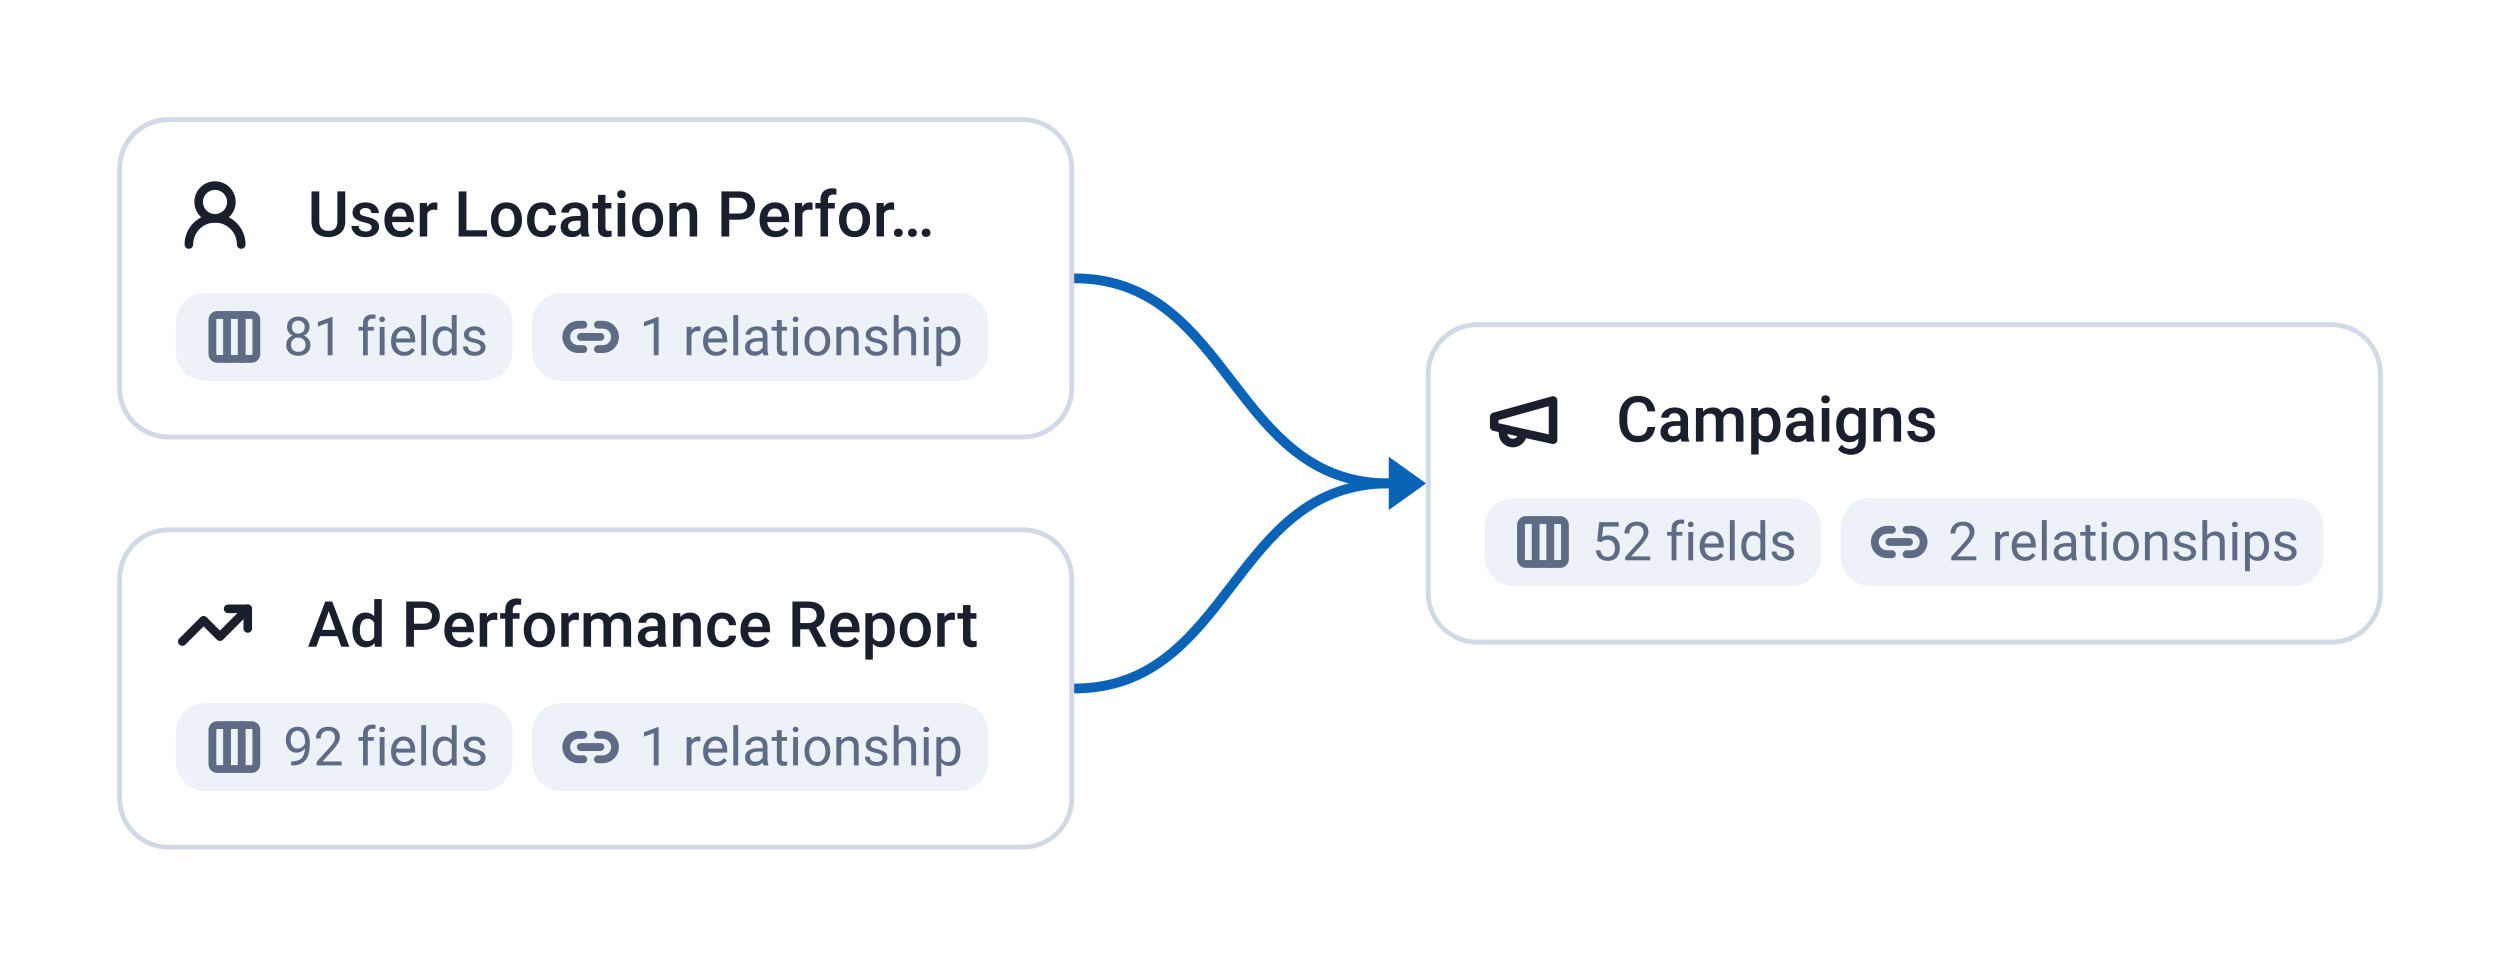
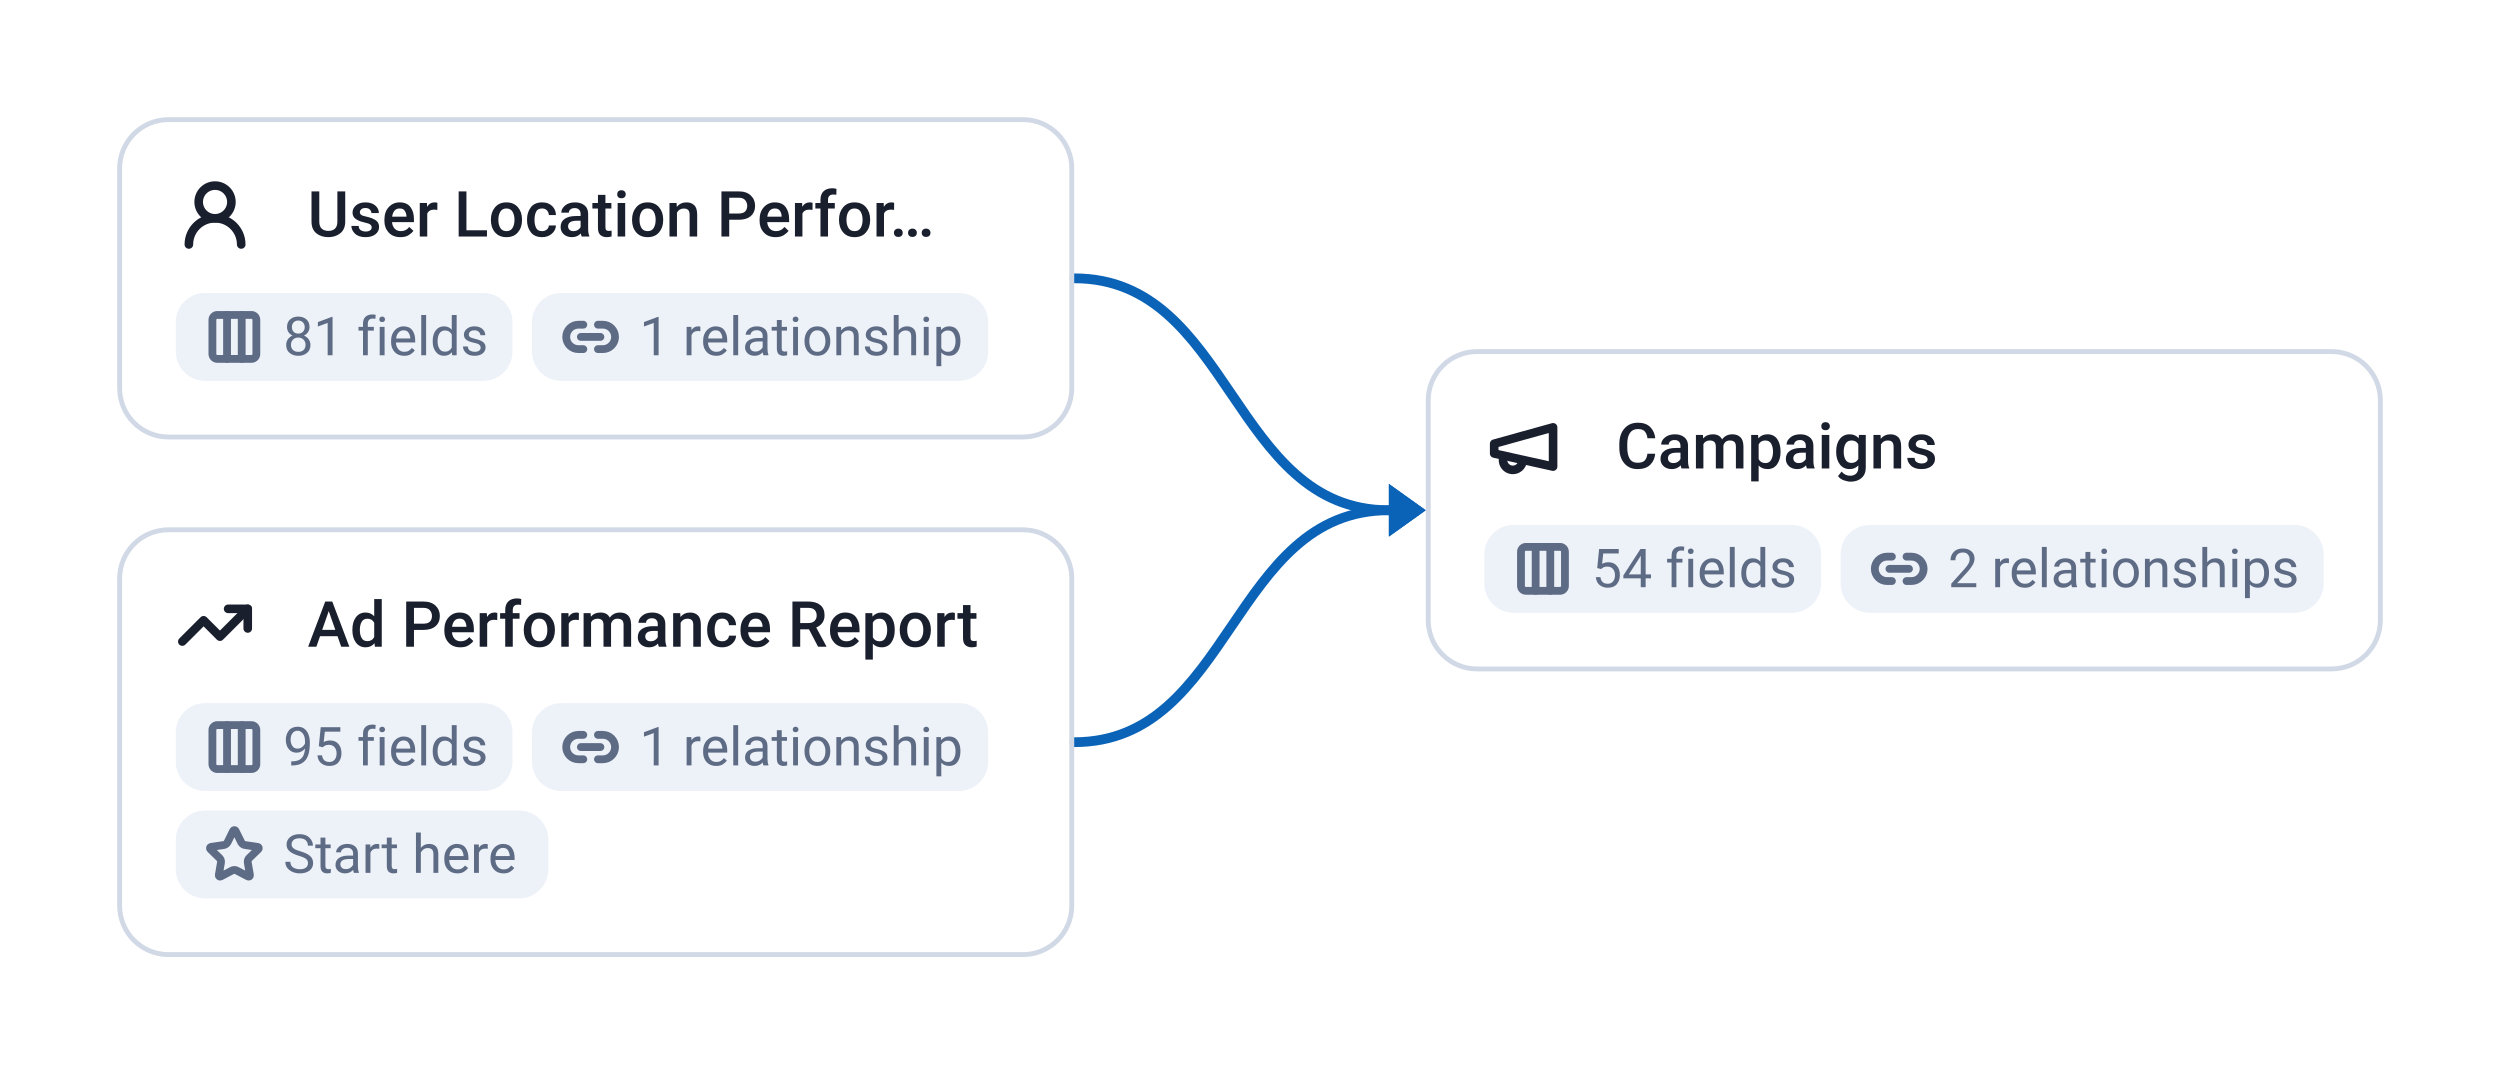
- <svg xmlns="http://www.w3.org/2000/svg" width="512" height="198" viewBox="0 0 512 198" role="img" aria-labelledby="t">
-   <view id="mart-ad-performance-report" viewBox="-158 -16.5 560 315" />
-   <view id="mart-campaigns" viewBox="110 -58.5 560 315" />
-   <view id="central" viewBox="110 -58.5 560 315" />
+ <svg xmlns="http://www.w3.org/2000/svg" width="512" height="220" viewBox="0 0 512 220" role="img" aria-labelledby="t">
+   <view id="mart-ad-performance-report" viewBox="-158 -5.5 560 315" />
+   <view id="central" viewBox="-158 -5.5 560 315" />
+   <view id="mart-campaigns" viewBox="110 -53 560 315" />
  <view id="mart-user-location-performance-report" viewBox="-158 -100.5 560 315" />
-   <rect x="-158" y="-100.5" width="828" height="399" fill="#ffffff" />
-   <path d="M220 141 C 252.22 141, 252.22 99, 284.44 99" fill="none" stroke="#0b63b8" stroke-width="2" stroke-linecap="round" />
-   <path d="M284.44 93.6L292 99L284.44 104.4Z" fill="#0b63b8" />
-   <path d="M220 57 C 252.22 57, 252.22 99, 284.44 99" fill="none" stroke="#0b63b8" stroke-width="2" stroke-linecap="round" />
-   <path d="M284.44 93.6L292 99L284.44 104.4Z" fill="#0b63b8" />
+   <rect x="-158" y="-100.5" width="828" height="410" fill="#ffffff" />
+   <path d="M220 152 C 252.22 152, 252.22 104.5, 284.44 104.5" fill="none" stroke="#0b63b8" stroke-width="2" stroke-linecap="round" />
+   <path d="M284.44 99.1L292 104.5L284.44 109.9Z" fill="#0b63b8" />
+   <path d="M220 57 C 252.22 57, 252.22 104.5, 284.44 104.5" fill="none" stroke="#0b63b8" stroke-width="2" stroke-linecap="round" />
+   <path d="M284.44 99.1L292 104.5L284.44 109.9Z" fill="#0b63b8" />
  <g>
-     <rect x="24.5" y="108.5" width="195" height="65" rx="10" fill="#ffffff" fill-opacity="0.8" stroke="#d1d9e6" stroke-width="1" />
+     <rect x="24.5" y="108.5" width="195" height="87" rx="10" fill="#ffffff" fill-opacity="0.8" stroke="#d1d9e6" stroke-width="1" />
    <g transform="translate(36 120) scale(0.67)" fill="none" stroke="#1a1f2e" stroke-width="2.63" stroke-linecap="round" stroke-linejoin="round" color="#1a1f2e">
      <path d="M16 7h6v6" />
      <path d="m22 7-8.5 8.5-5-5L2 17" />
    </g>
    <text x="63" y="128" font-family="Roboto, -apple-system, BlinkMacSystemFont, 'Segoe UI', Helvetica, Arial, sans-serif" font-size="13" font-weight="500" fill="#1a1f2e" dominant-baseline="central" textLength="140.65" lengthAdjust="spacingAndGlyphs">Ad Performance Report</text>
    <rect x="36" y="144" width="68.96" height="18" rx="6" fill="#edf1f8" />
    <g transform="translate(42 147) scale(0.5)" fill="none" stroke="#5e6b85" stroke-width="3.2" stroke-linecap="round" stroke-linejoin="round" color="#5e6b85">
      <rect width="18" height="18" x="3" y="3" rx="2" />
      <path d="M9 3v18" />
      <path d="M15 3v18" />
    </g>
-     <text x="58" y="153" font-family="Roboto, -apple-system, BlinkMacSystemFont, 'Segoe UI', Helvetica, Arial, sans-serif" font-size="11" fill="#5e6b85" dominant-baseline="central" textLength="40.96" lengthAdjust="spacingAndGlyphs">92 fields</text>
+     <text x="58" y="153" font-family="Roboto, -apple-system, BlinkMacSystemFont, 'Segoe UI', Helvetica, Arial, sans-serif" font-size="11" fill="#5e6b85" dominant-baseline="central" textLength="40.96" lengthAdjust="spacingAndGlyphs">95 fields</text>
    <rect x="108.96" y="144" width="93.42" height="18" rx="6" fill="#edf1f8" />
    <g transform="translate(114.96 147) scale(0.5)" fill="none" stroke="#5e6b85" stroke-width="3.2" stroke-linecap="round" stroke-linejoin="round" color="#5e6b85">
      <path d="M9 17H7A5 5 0 0 1 7 7h2" />
      <path d="M15 7h2a5 5 0 1 1 0 10h-2" />
      <line x1="8" x2="16" y1="12" y2="12" />
    </g>
    <text x="130.96" y="153" font-family="Roboto, -apple-system, BlinkMacSystemFont, 'Segoe UI', Helvetica, Arial, sans-serif" font-size="11" fill="#5e6b85" dominant-baseline="central" textLength="65.42" lengthAdjust="spacingAndGlyphs">1 relationship</text>
+     <rect x="36" y="166" width="76.3" height="18" rx="6" fill="#edf1f8" />
+     <g transform="translate(42 169) scale(0.5)" fill="none" stroke="#5e6b85" stroke-width="3.2" stroke-linecap="round" stroke-linejoin="round" color="#5e6b85">
+       <path d="M11.525 2.295a.53.53 0 0 1 .95 0l2.31 4.679a2.12 2.12 0 0 0 1.595 1.16l5.166.756a.53.53 0 0 1 .294.904l-3.736 3.638a2.12 2.12 0 0 0-.611 1.878l.882 5.14a.53.53 0 0 1-.771.56l-4.618-2.428a2.12 2.12 0 0 0-1.973 0L6.396 21.01a.53.53 0 0 1-.77-.56l.881-5.139a2.12 2.12 0 0 0-.611-1.879L2.16 9.795a.53.53 0 0 1 .294-.906l5.165-.755a2.12 2.12 0 0 0 1.597-1.16z" />
+     </g>
+     <text x="58" y="175" font-family="Roboto, -apple-system, BlinkMacSystemFont, 'Segoe UI', Helvetica, Arial, sans-serif" font-size="11" fill="#5e6b85" dominant-baseline="central" textLength="48.3" lengthAdjust="spacingAndGlyphs">Start here</text>
  </g>
  <g>
-     <rect x="292.5" y="66.5" width="195" height="65" rx="10" fill="#ffffff" fill-opacity="0.8" stroke="#d1d9e6" stroke-width="1" />
-     <g transform="translate(304 78) scale(0.67)" fill="none" stroke="#1a1f2e" stroke-width="2.63" stroke-linecap="round" stroke-linejoin="round" color="#1a1f2e">
+     <rect x="292.5" y="72" width="195" height="65" rx="10" fill="#ffffff" fill-opacity="0.8" stroke="#d1d9e6" stroke-width="1" />
+     <g transform="translate(304 83.5) scale(0.67)" fill="none" stroke="#1a1f2e" stroke-width="2.63" stroke-linecap="round" stroke-linejoin="round" color="#1a1f2e">
      <path d="m3 11 18-5v12L3 14v-3z" />
      <path d="M11.6 16.8a3 3 0 1 1-5.8-1.6" />
    </g>
-     <text x="331" y="86" font-family="Roboto, -apple-system, BlinkMacSystemFont, 'Segoe UI', Helvetica, Arial, sans-serif" font-size="13" font-weight="500" fill="#1a1f2e" dominant-baseline="central" textLength="67.71" lengthAdjust="spacingAndGlyphs">Campaigns</text>
-     <rect x="304" y="102" width="68.96" height="18" rx="6" fill="#edf1f8" />
-     <g transform="translate(310 105) scale(0.5)" fill="none" stroke="#5e6b85" stroke-width="3.2" stroke-linecap="round" stroke-linejoin="round" color="#5e6b85">
+     <text x="331" y="91.5" font-family="Roboto, -apple-system, BlinkMacSystemFont, 'Segoe UI', Helvetica, Arial, sans-serif" font-size="13" font-weight="500" fill="#1a1f2e" dominant-baseline="central" textLength="67.71" lengthAdjust="spacingAndGlyphs">Campaigns</text>
+     <rect x="304" y="107.5" width="68.96" height="18" rx="6" fill="#edf1f8" />
+     <g transform="translate(310 110.5) scale(0.5)" fill="none" stroke="#5e6b85" stroke-width="3.2" stroke-linecap="round" stroke-linejoin="round" color="#5e6b85">
      <rect width="18" height="18" x="3" y="3" rx="2" />
      <path d="M9 3v18" />
      <path d="M15 3v18" />
    </g>
-     <text x="326" y="111" font-family="Roboto, -apple-system, BlinkMacSystemFont, 'Segoe UI', Helvetica, Arial, sans-serif" font-size="11" fill="#5e6b85" dominant-baseline="central" textLength="40.96" lengthAdjust="spacingAndGlyphs">52 fields</text>
-     <rect x="376.96" y="102" width="98.92" height="18" rx="6" fill="#edf1f8" />
-     <g transform="translate(382.96 105) scale(0.5)" fill="none" stroke="#5e6b85" stroke-width="3.2" stroke-linecap="round" stroke-linejoin="round" color="#5e6b85">
+     <text x="326" y="116.5" font-family="Roboto, -apple-system, BlinkMacSystemFont, 'Segoe UI', Helvetica, Arial, sans-serif" font-size="11" fill="#5e6b85" dominant-baseline="central" textLength="40.96" lengthAdjust="spacingAndGlyphs">54 fields</text>
+     <rect x="376.96" y="107.5" width="98.92" height="18" rx="6" fill="#edf1f8" />
+     <g transform="translate(382.96 110.5) scale(0.5)" fill="none" stroke="#5e6b85" stroke-width="3.2" stroke-linecap="round" stroke-linejoin="round" color="#5e6b85">
      <path d="M9 17H7A5 5 0 0 1 7 7h2" />
      <path d="M15 7h2a5 5 0 1 1 0 10h-2" />
      <line x1="8" x2="16" y1="12" y2="12" />
    </g>
-     <text x="398.96" y="111" font-family="Roboto, -apple-system, BlinkMacSystemFont, 'Segoe UI', Helvetica, Arial, sans-serif" font-size="11" fill="#5e6b85" dominant-baseline="central" textLength="70.92" lengthAdjust="spacingAndGlyphs">2 relationships</text>
+     <text x="398.96" y="116.5" font-family="Roboto, -apple-system, BlinkMacSystemFont, 'Segoe UI', Helvetica, Arial, sans-serif" font-size="11" fill="#5e6b85" dominant-baseline="central" textLength="70.92" lengthAdjust="spacingAndGlyphs">2 relationships</text>
  </g>
  <g>
    <rect x="24.5" y="24.5" width="195" height="65" rx="10" fill="#ffffff" fill-opacity="0.8" stroke="#d1d9e6" stroke-width="1" />
    <g transform="translate(36 36) scale(0.67)" fill="none" stroke="#1a1f2e" stroke-width="2.63" stroke-linecap="round" stroke-linejoin="round" color="#1a1f2e">
      <circle cx="12" cy="8" r="5" />
      <path d="M20 21a8 8 0 0 0-16 0" />
    </g>
    <text x="63" y="44" font-family="Roboto, -apple-system, BlinkMacSystemFont, 'Segoe UI', Helvetica, Arial, sans-serif" font-size="13" font-weight="500" fill="#1a1f2e" dominant-baseline="central" textLength="136.18" lengthAdjust="spacingAndGlyphs">User Location Perfor…</text>
    <rect x="36" y="60" width="68.96" height="18" rx="6" fill="#edf1f8" />
    <g transform="translate(42 63) scale(0.5)" fill="none" stroke="#5e6b85" stroke-width="3.2" stroke-linecap="round" stroke-linejoin="round" color="#5e6b85">
      <rect width="18" height="18" x="3" y="3" rx="2" />
      <path d="M9 3v18" />
      <path d="M15 3v18" />
    </g>
    <text x="58" y="69" font-family="Roboto, -apple-system, BlinkMacSystemFont, 'Segoe UI', Helvetica, Arial, sans-serif" font-size="11" fill="#5e6b85" dominant-baseline="central" textLength="40.96" lengthAdjust="spacingAndGlyphs">81 fields</text>
    <rect x="108.96" y="60" width="93.42" height="18" rx="6" fill="#edf1f8" />
    <g transform="translate(114.96 63) scale(0.5)" fill="none" stroke="#5e6b85" stroke-width="3.2" stroke-linecap="round" stroke-linejoin="round" color="#5e6b85">
      <path d="M9 17H7A5 5 0 0 1 7 7h2" />
      <path d="M15 7h2a5 5 0 1 1 0 10h-2" />
      <line x1="8" x2="16" y1="12" y2="12" />
    </g>
    <text x="130.96" y="69" font-family="Roboto, -apple-system, BlinkMacSystemFont, 'Segoe UI', Helvetica, Arial, sans-serif" font-size="11" fill="#5e6b85" dominant-baseline="central" textLength="65.42" lengthAdjust="spacingAndGlyphs">1 relationship</text>
  </g>
</svg>
